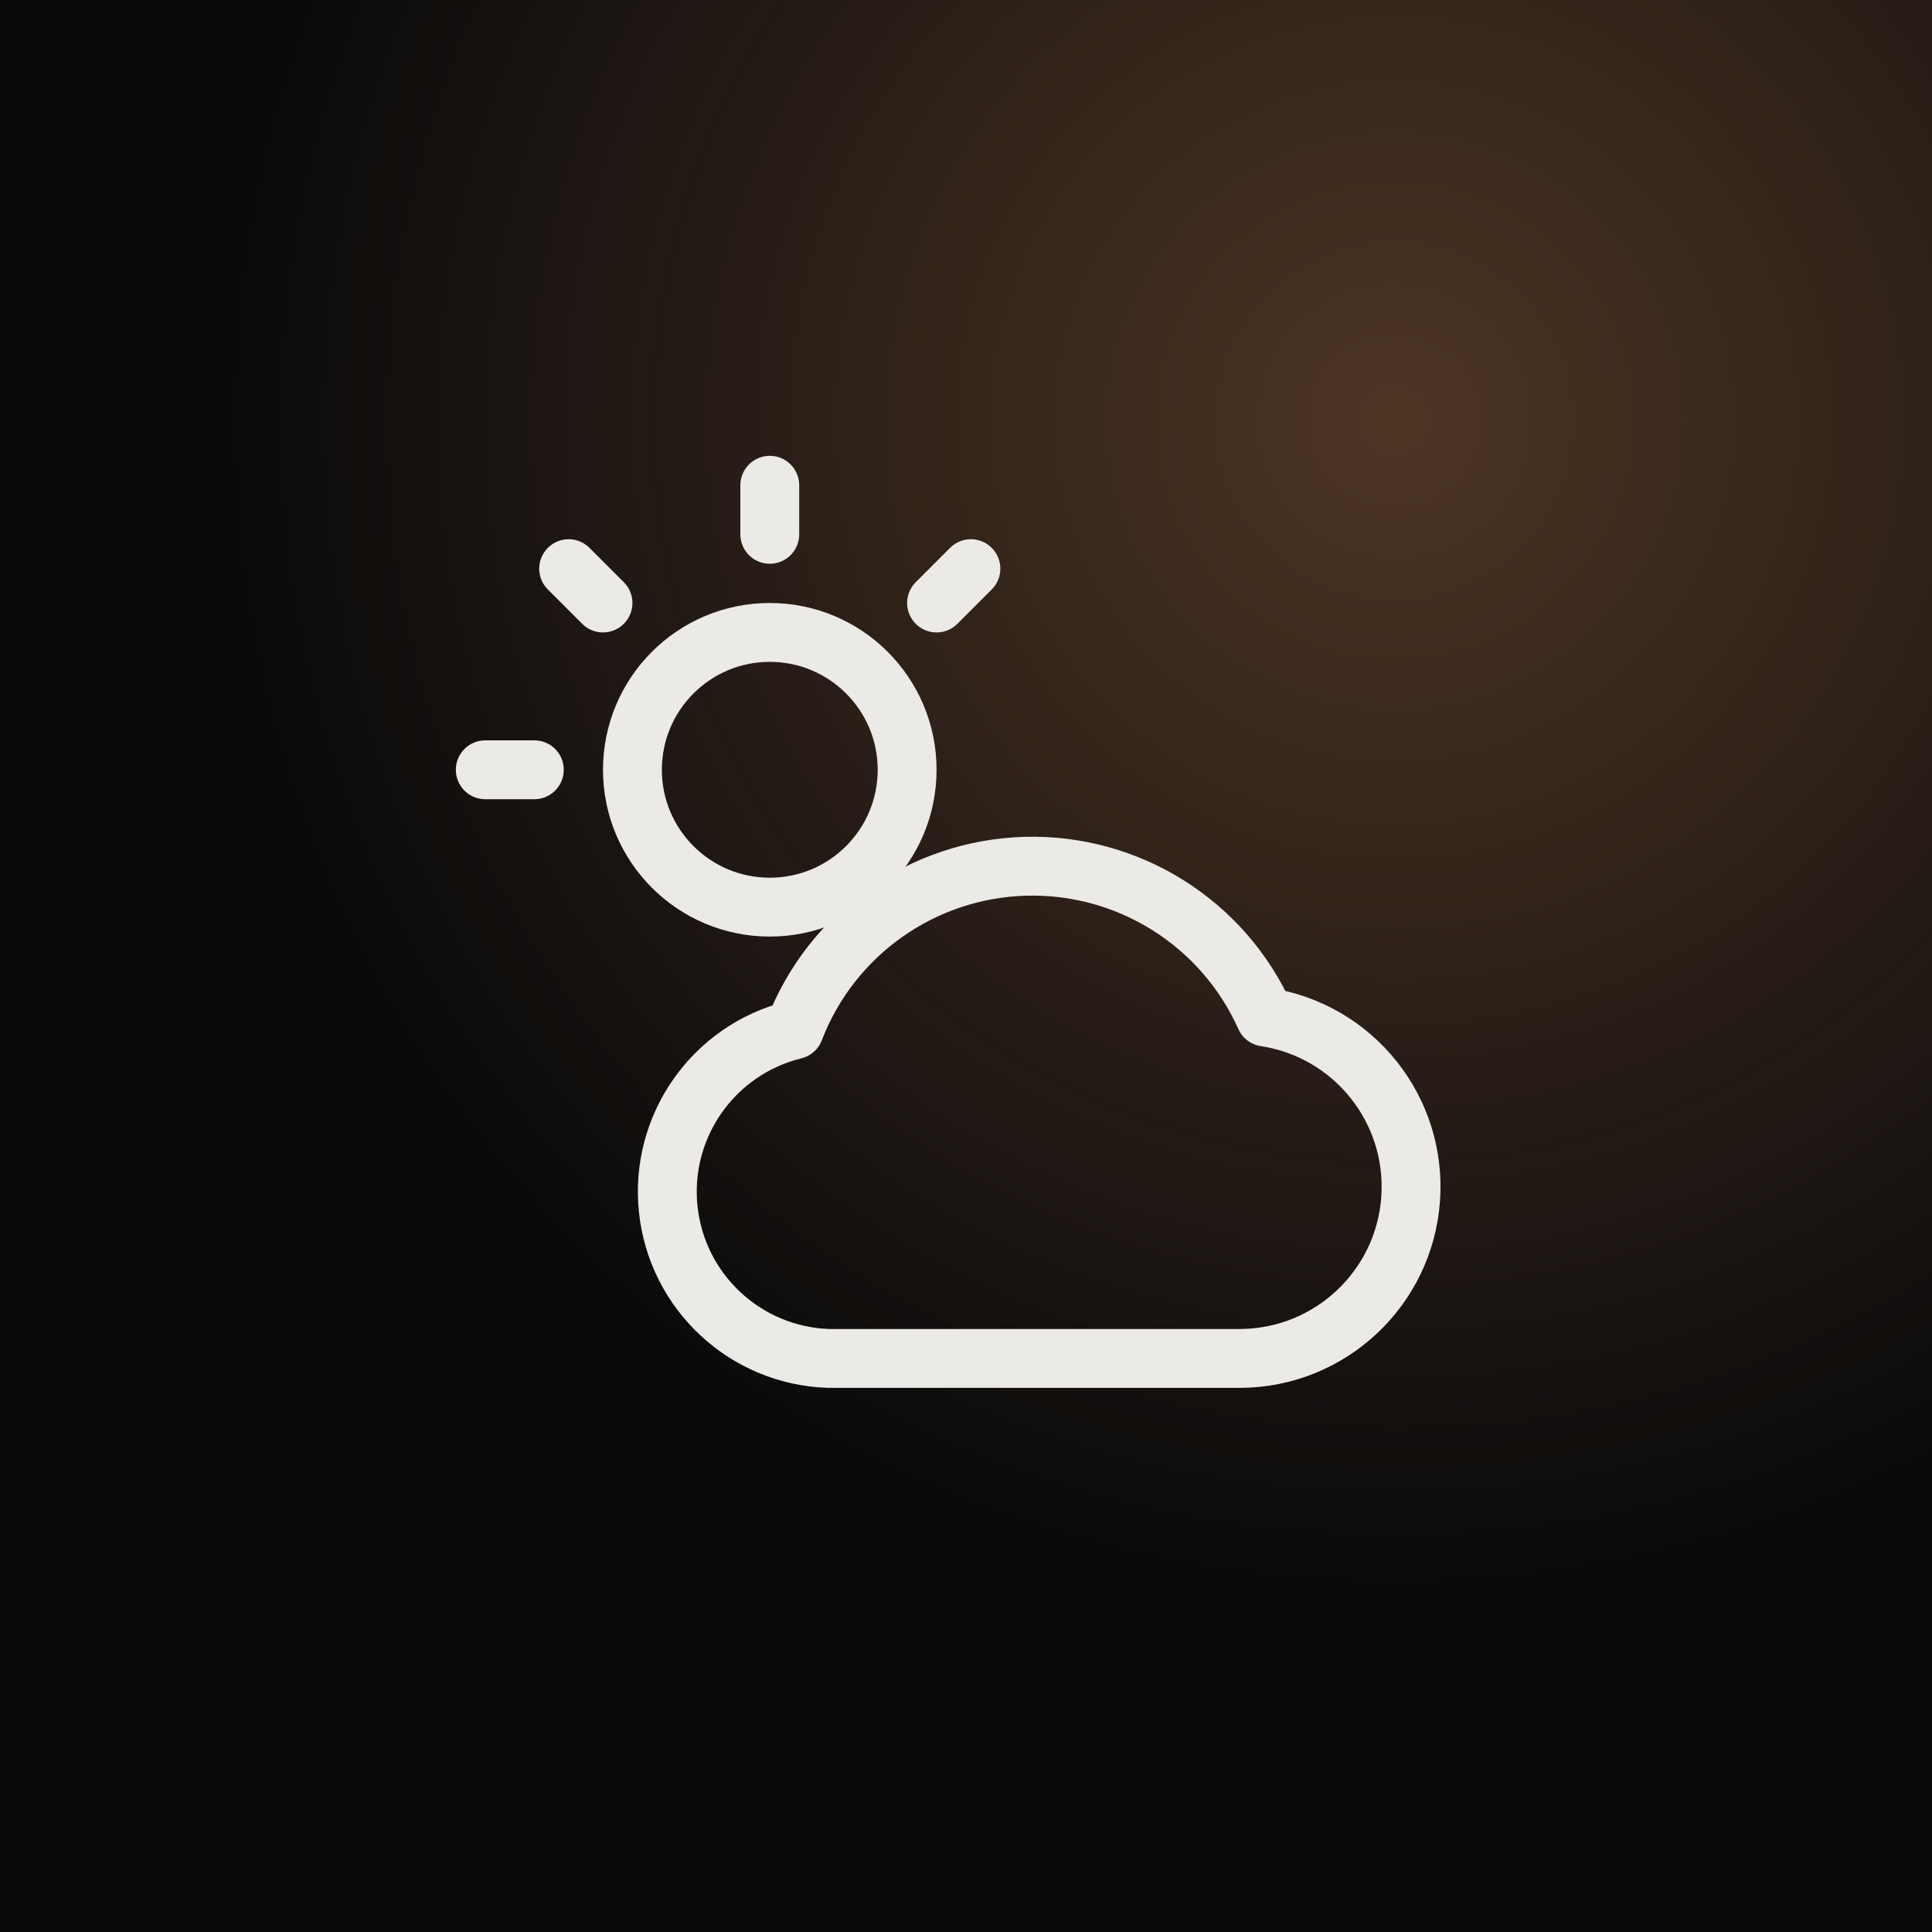
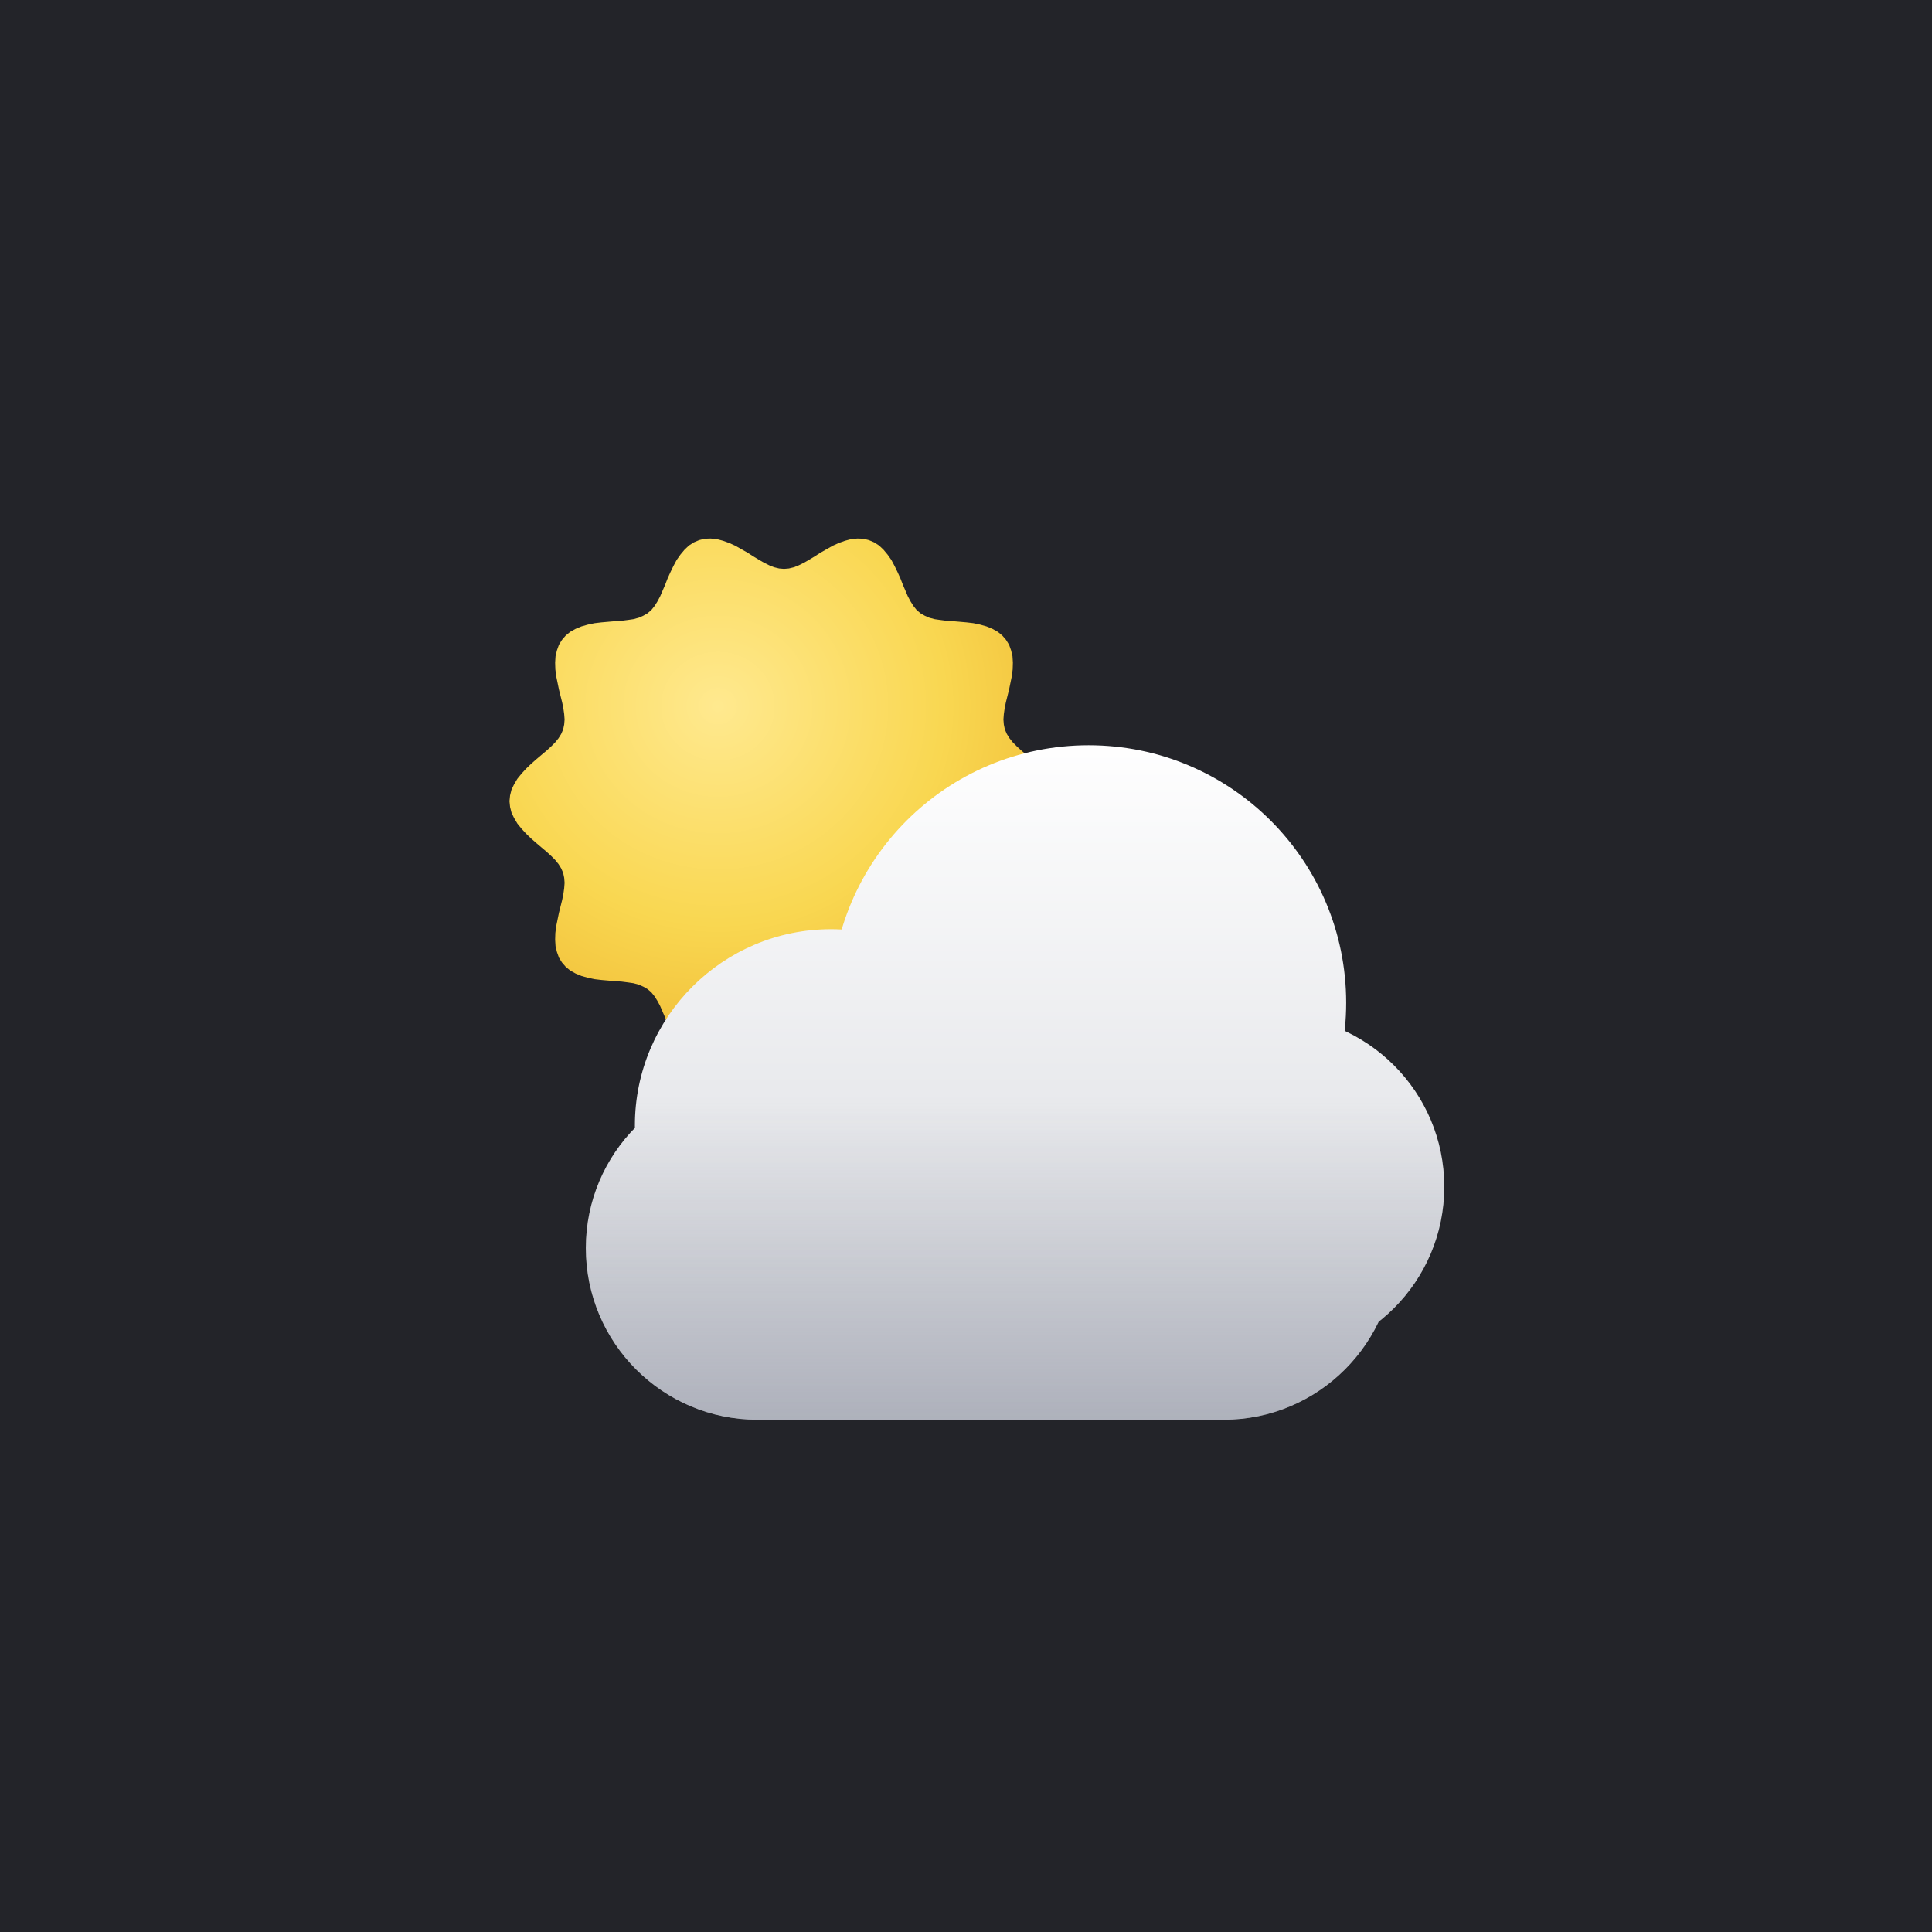
<svg xmlns="http://www.w3.org/2000/svg" width="1024" height="1024" viewBox="0 0 1024 1024">
-   <defs>
-     <radialGradient id="glow" cx="72%" cy="22%" r="60%">
-       <stop offset="0" stop-color="#AA7046" stop-opacity=".42" />
-       <stop offset="1" stop-color="#AA7046" stop-opacity="0" />
-     </radialGradient>
-   </defs>
-   <rect width="1024" height="1024" fill="#0A0A0B" />
-   <rect width="1024" height="1024" fill="url(#glow)" />
-   <g transform="translate(200 200) scale(26)" fill="none" stroke="#ECEAE6" stroke-width="1.2" stroke-linecap="round" stroke-linejoin="round">
-     <circle cx="8" cy="8" r="2.8" />
-     <path d="M8 2.2v1M2.2 8h1M3.9 3.9l.7.7M12.1 3.9l-.7.7" />
-     <path d="M9.2 20h8.4a3.5 3.5 0 0 0 .5-6.96A5.2 5.2 0 0 0 8.5 13.3 3.4 3.4 0 0 0 9.2 20z" />
+   <rect width="1024" height="1024" fill="#232429" />
+   <g transform="translate(193.5 213.0) scale(13)">
+     <defs>
+       <radialGradient id="sg" cx="38%" cy="32%" r="75%">
+         <stop offset="0" stop-color="#ffe98f" />
+         <stop offset=".55" stop-color="#f9d751" />
+         <stop offset="1" stop-color="#eeb62f" />
+       </radialGradient>
+     </defs>
+     <g transform="translate(-2.6 -3.4) scale(.82)">
+       <path d="M37.65 24.00 L37.62 24.29 L37.55 24.57 L37.42 24.84 L37.26 25.11 L37.05 25.37 L36.82 25.62 L36.57 25.86 L36.32 26.08 L36.06 26.30 L35.81 26.51 L35.58 26.72 L35.38 26.92 L35.21 27.13 L35.08 27.34 L34.98 27.57 L34.93 27.81 L34.91 28.06 L34.93 28.33 L34.97 28.61 L35.03 28.91 L35.11 29.23 L35.19 29.55 L35.26 29.89 L35.33 30.23 L35.37 30.56 L35.38 30.89 L35.36 31.21 L35.29 31.50 L35.19 31.78 L35.04 32.02 L34.85 32.24 L34.63 32.42 L34.36 32.57 L34.07 32.69 L33.75 32.78 L33.42 32.85 L33.08 32.89 L32.74 32.92 L32.40 32.95 L32.08 32.97 L31.77 33.01 L31.49 33.05 L31.23 33.12 L31.00 33.22 L30.79 33.34 L30.60 33.50 L30.44 33.70 L30.30 33.92 L30.16 34.18 L30.04 34.46 L29.91 34.76 L29.79 35.07 L29.65 35.38 L29.50 35.69 L29.34 35.99 L29.15 36.26 L28.95 36.50 L28.73 36.71 L28.48 36.87 L28.22 36.98 L27.94 37.05 L27.65 37.06 L27.34 37.03 L27.04 36.95 L26.73 36.84 L26.42 36.70 L26.12 36.53 L25.82 36.36 L25.54 36.18 L25.26 36.01 L25.00 35.86 L24.74 35.73 L24.49 35.63 L24.24 35.57 L24.00 35.55 L23.76 35.57 L23.51 35.63 L23.26 35.73 L23.00 35.86 L22.74 36.01 L22.46 36.18 L22.18 36.36 L21.88 36.53 L21.58 36.70 L21.27 36.84 L20.96 36.95 L20.66 37.03 L20.35 37.06 L20.06 37.05 L19.78 36.98 L19.52 36.87 L19.27 36.71 L19.05 36.50 L18.85 36.26 L18.66 35.99 L18.50 35.69 L18.35 35.38 L18.21 35.07 L18.09 34.76 L17.96 34.46 L17.84 34.18 L17.70 33.92 L17.56 33.70 L17.40 33.50 L17.21 33.34 L17.00 33.22 L16.77 33.12 L16.51 33.05 L16.23 33.01 L15.92 32.97 L15.60 32.95 L15.26 32.92 L14.92 32.89 L14.58 32.85 L14.25 32.78 L13.93 32.69 L13.64 32.57 L13.37 32.42 L13.15 32.24 L12.96 32.02 L12.81 31.78 L12.71 31.50 L12.64 31.21 L12.62 30.89 L12.63 30.56 L12.67 30.23 L12.74 29.89 L12.81 29.55 L12.89 29.23 L12.97 28.91 L13.03 28.61 L13.07 28.33 L13.09 28.06 L13.07 27.81 L13.02 27.57 L12.92 27.34 L12.79 27.13 L12.62 26.92 L12.42 26.72 L12.19 26.51 L11.94 26.30 L11.68 26.08 L11.43 25.86 L11.18 25.62 L10.95 25.37 L10.74 25.11 L10.58 24.84 L10.45 24.57 L10.38 24.29 L10.35 24.00 L10.38 23.71 L10.45 23.43 L10.58 23.16 L10.74 22.89 L10.95 22.63 L11.18 22.38 L11.43 22.14 L11.68 21.92 L11.94 21.70 L12.19 21.49 L12.42 21.28 L12.62 21.08 L12.79 20.87 L12.92 20.66 L13.02 20.43 L13.07 20.19 L13.09 19.94 L13.07 19.67 L13.03 19.39 L12.97 19.09 L12.89 18.77 L12.81 18.45 L12.74 18.11 L12.67 17.77 L12.63 17.44 L12.62 17.11 L12.64 16.79 L12.71 16.50 L12.81 16.22 L12.96 15.98 L13.15 15.76 L13.37 15.58 L13.64 15.43 L13.93 15.31 L14.25 15.22 L14.58 15.15 L14.92 15.11 L15.26 15.08 L15.60 15.05 L15.92 15.03 L16.23 14.99 L16.51 14.95 L16.77 14.88 L17.00 14.78 L17.21 14.66 L17.40 14.50 L17.56 14.30 L17.70 14.08 L17.84 13.82 L17.96 13.54 L18.09 13.24 L18.21 12.93 L18.35 12.62 L18.50 12.31 L18.66 12.01 L18.85 11.74 L19.05 11.50 L19.27 11.29 L19.52 11.13 L19.78 11.02 L20.06 10.95 L20.35 10.94 L20.66 10.97 L20.96 11.05 L21.27 11.16 L21.58 11.30 L21.88 11.47 L22.18 11.64 L22.46 11.82 L22.74 11.99 L23.00 12.14 L23.26 12.27 L23.51 12.37 L23.76 12.43 L24.00 12.45 L24.24 12.43 L24.49 12.37 L24.74 12.27 L25.00 12.14 L25.26 11.99 L25.54 11.82 L25.82 11.64 L26.12 11.47 L26.42 11.30 L26.73 11.16 L27.04 11.05 L27.34 10.97 L27.65 10.94 L27.94 10.95 L28.22 11.02 L28.48 11.13 L28.73 11.29 L28.95 11.50 L29.15 11.74 L29.34 12.01 L29.50 12.31 L29.65 12.62 L29.79 12.93 L29.91 13.24 L30.04 13.54 L30.16 13.82 L30.30 14.08 L30.44 14.30 L30.60 14.50 L30.79 14.66 L31.00 14.78 L31.23 14.88 L31.49 14.95 L31.77 14.99 L32.08 15.03 L32.40 15.05 L32.74 15.08 L33.08 15.11 L33.42 15.15 L33.75 15.22 L34.07 15.31 L34.36 15.43 L34.63 15.58 L34.85 15.76 L35.04 15.98 L35.19 16.22 L35.29 16.50 L35.36 16.79 L35.38 17.11 L35.37 17.44 L35.33 17.77 L35.26 18.11 L35.19 18.45 L35.11 18.77 L35.03 19.09 L34.97 19.39 L34.93 19.67 L34.91 19.94 L34.93 20.19 L34.98 20.43 L35.08 20.66 L35.21 20.87 L35.38 21.08 L35.58 21.28 L35.81 21.49 L36.06 21.70 L36.32 21.92 L36.57 22.14 L36.82 22.38 L37.05 22.63 L37.26 22.89 L37.42 23.16 L37.55 23.43 L37.62 23.71Z" fill="url(#sg)" />
+     </g>
+     <g transform="translate(0 2.5) scale(1)">
+       <defs>
+         <clipPath id="ka">
+           <rect x="9" y="25" width="33" height="14" rx="7" />
+           <circle cx="19" cy="27" r="8" />
+           <circle cx="29.5" cy="22" r="10.5" />
+           <circle cx="37" cy="29.5" r="7" />
+         </clipPath>
+         <linearGradient id="ca" gradientUnits="userSpaceOnUse" x1="0" y1="11" x2="0" y2="40">
+           <stop offset="0" stop-color="#ffffff" />
+           <stop offset="1" stop-color="#d3d5db" />
+         </linearGradient>
+         <linearGradient id="da" gradientUnits="userSpaceOnUse" x1="0" y1="26" x2="0" y2="40">
+           <stop offset="0" stop-color="#6d7284" stop-opacity="0" />
+           <stop offset="1" stop-color="#6d7284" stop-opacity=".4" />
+         </linearGradient>
+       </defs>
+       <g clip-path="url(#ka)">
+         <rect x="0" y="0" width="48" height="48" fill="url(#ca)" />
+         <rect x="0" y="0" width="48" height="48" fill="url(#da)" />
+       </g>
+     </g>
  </g>
</svg>
